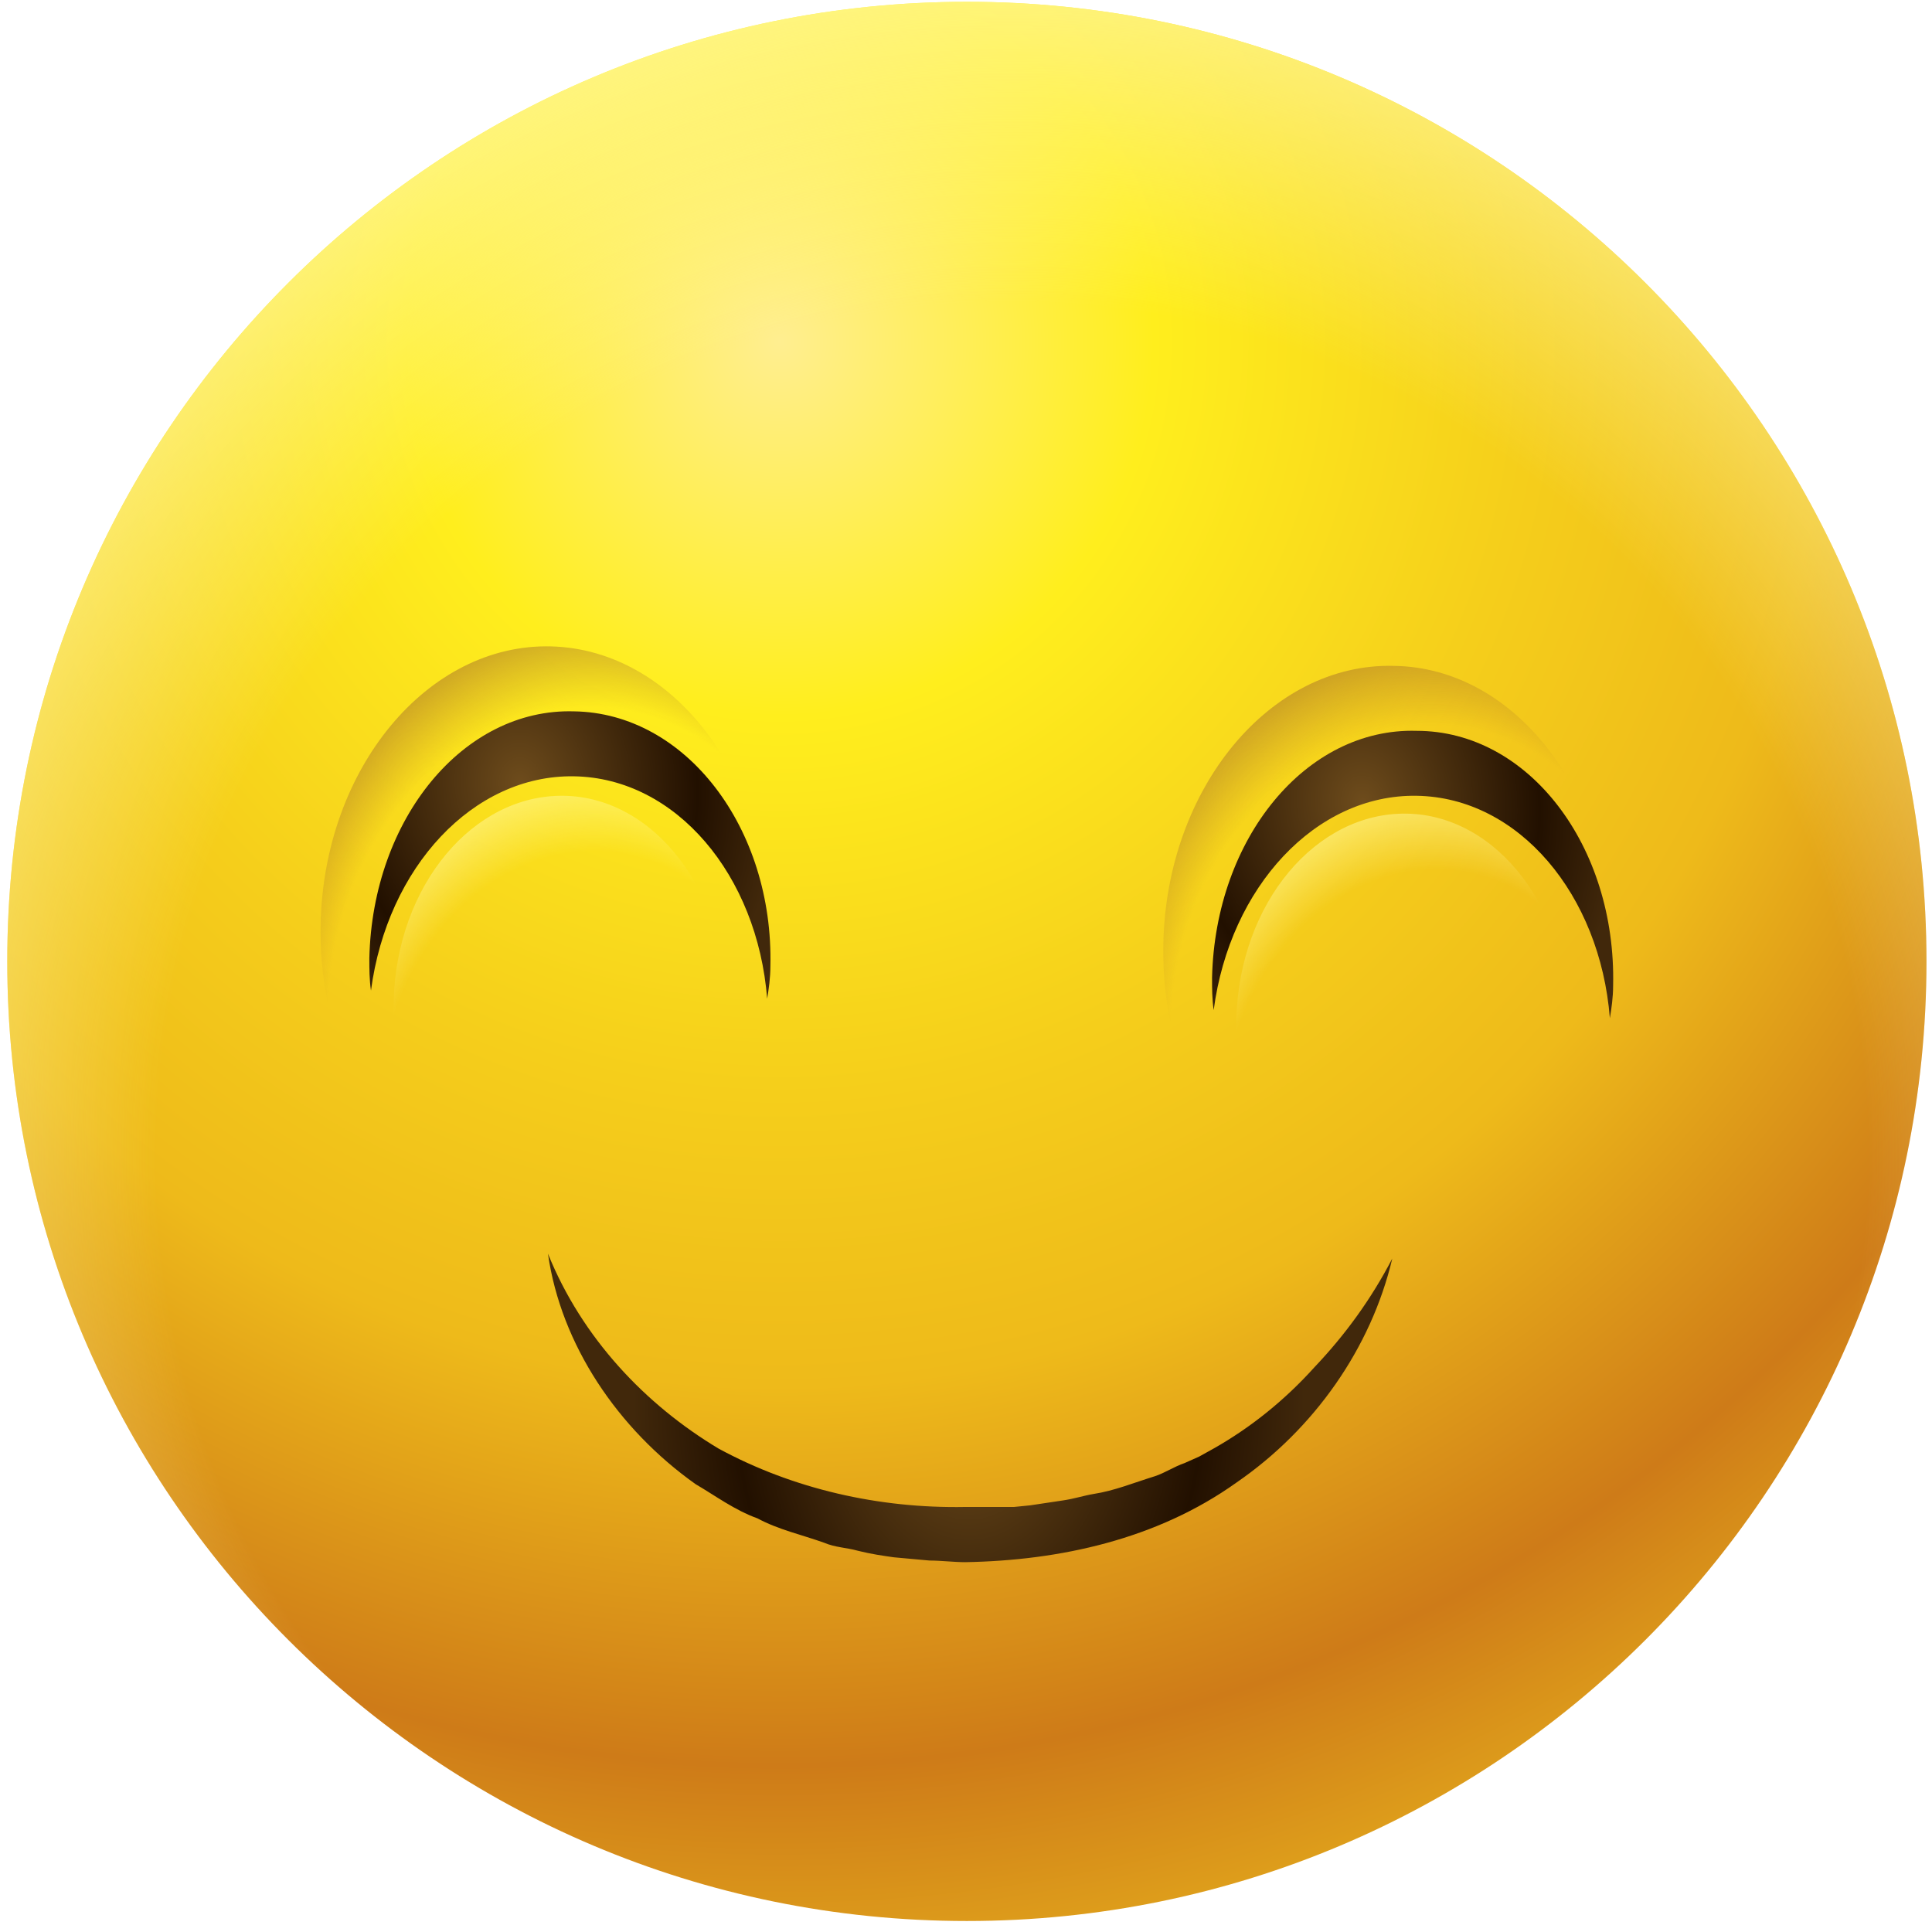
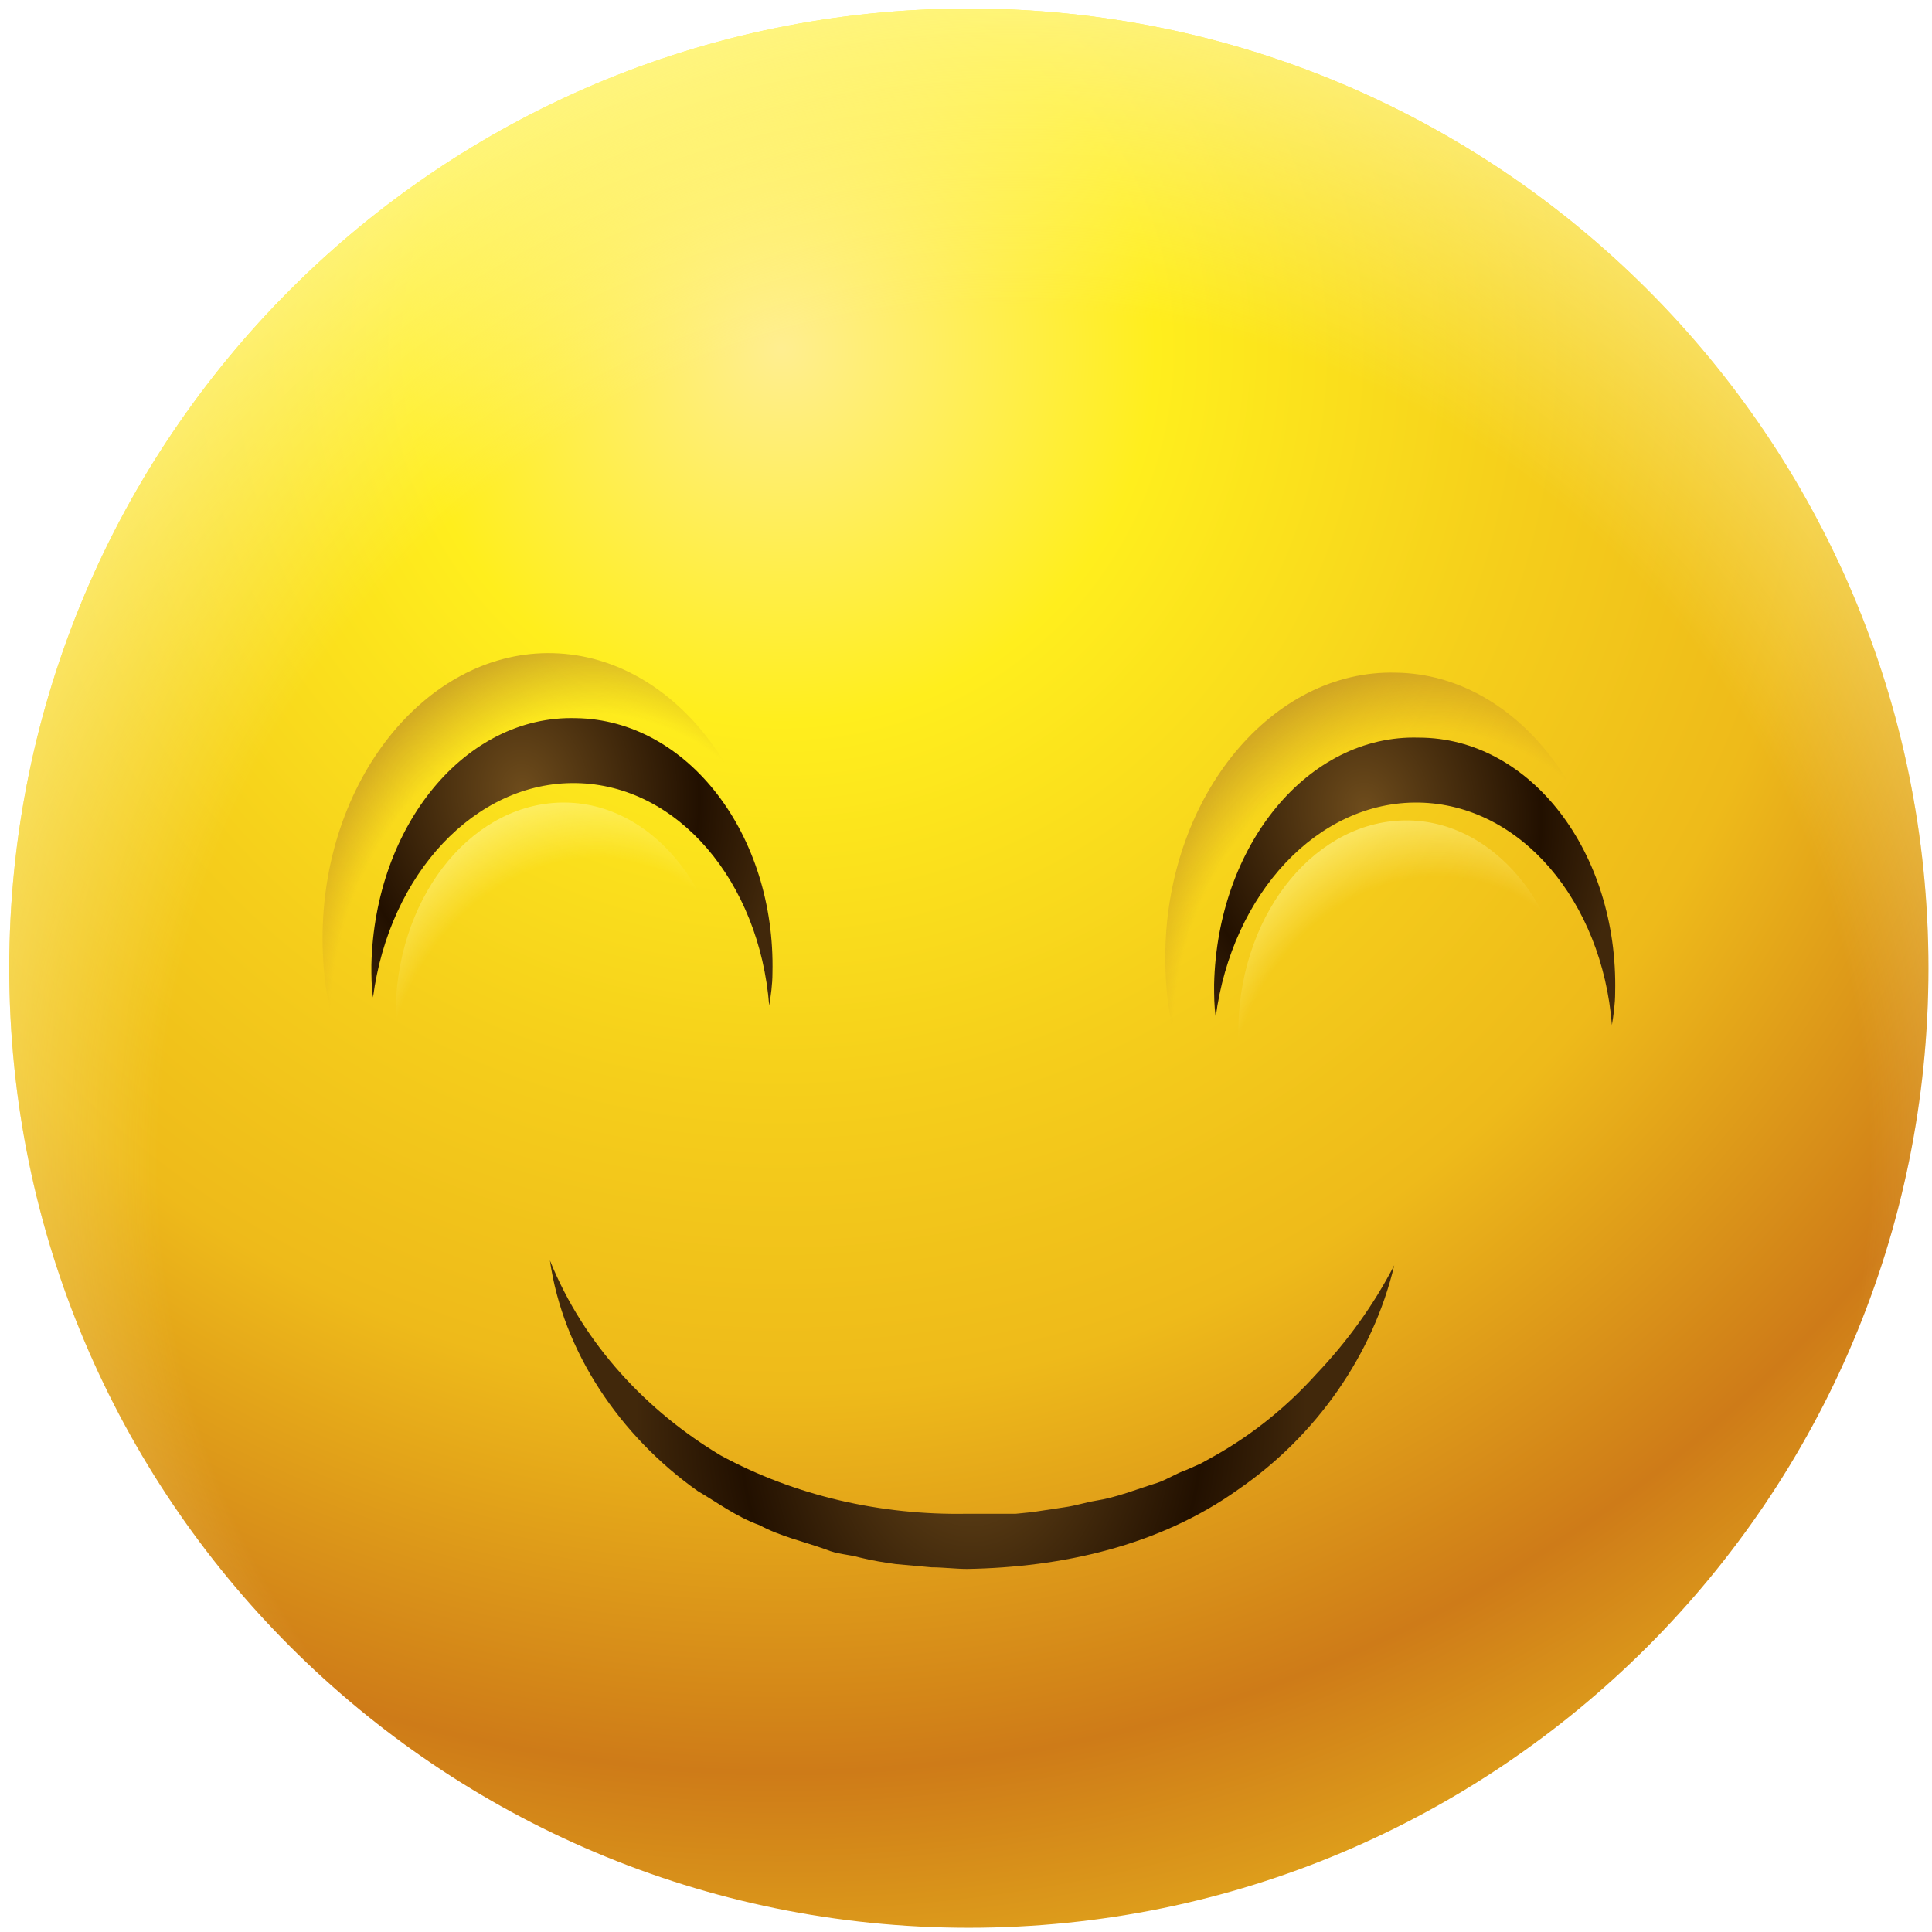
<svg xmlns="http://www.w3.org/2000/svg" width="151" height="151" viewBox="0 0 151 151" fill="none">
-   <path d="M75.568 150.141C116.99 150.141 150.568 116.562 150.568 75.141C150.568 33.719 116.99 0.141 75.568 0.141C34.147 0.141 0.568 33.719 0.568 75.141C0.568 116.562 34.147 150.141 75.568 150.141Z" fill="url(#paint0_radial)" />
-   <path d="M75.568 150.141C116.99 150.141 150.568 116.562 150.568 75.141C150.568 33.719 116.99 0.141 75.568 0.141C34.147 0.141 0.568 33.719 0.568 75.141C0.568 116.562 34.147 150.141 75.568 150.141Z" fill="url(#paint1_radial)" />
-   <path d="M125.95 74.506C126.203 62.323 118.589 52.171 108.944 52.044C99.3 51.79 91.178 61.562 90.924 73.745C90.67 85.927 98.284 96.08 107.929 96.334C117.701 96.46 125.696 86.816 125.95 74.506Z" fill="url(#paint2_radial)" />
-   <path d="M126.077 77.044C126.077 77.932 125.95 78.821 125.823 79.582C125.061 69.938 118.716 62.323 110.721 62.196C102.853 62.069 96.127 69.303 94.858 78.948C94.731 78.059 94.731 77.298 94.731 76.409C94.985 65.496 102.092 56.866 110.721 57.12C119.478 57.12 126.33 66.13 126.077 77.044Z" fill="url(#paint3_radial)" />
-   <path d="M122.522 80.217C122.776 71.207 117.066 63.719 109.959 63.592C102.852 63.465 96.888 70.572 96.634 79.582C96.38 88.592 102.091 96.08 109.198 96.207C116.431 96.46 122.269 89.227 122.522 80.217Z" fill="url(#paint4_radial)" />
-   <path d="M60.086 73.11C60.34 60.928 52.726 50.775 43.081 50.521C33.437 50.268 25.315 60.039 25.061 72.222C24.807 84.405 32.421 94.557 42.066 94.811C51.837 95.064 59.832 85.293 60.086 73.11Z" fill="url(#paint5_radial)" />
-   <path d="M60.212 75.521C60.212 76.41 60.086 77.298 59.959 78.059C59.197 68.415 52.852 60.8 44.857 60.674C36.989 60.547 30.263 67.78 28.994 77.425C28.867 76.537 28.867 75.775 28.867 74.887C29.121 63.973 36.228 55.344 44.857 55.597C53.613 55.724 60.466 64.735 60.212 75.521Z" fill="url(#paint6_radial)" />
-   <path d="M56.659 78.821C56.913 69.811 51.202 62.323 44.096 62.197C36.989 62.07 31.025 69.176 30.771 78.186C30.517 87.197 36.228 94.684 43.334 94.811C50.568 95.064 56.532 87.831 56.659 78.821Z" fill="url(#paint7_radial)" />
-   <path d="M42.827 97.983C45.492 104.582 50.441 109.785 56.152 113.212C61.99 116.384 68.716 117.907 75.441 117.78H77.979H79.249L80.517 117.653L83.056 117.273C83.944 117.146 84.705 116.892 85.467 116.765C87.117 116.511 88.639 115.877 90.289 115.369C91.05 115.115 91.812 114.608 92.573 114.354L93.716 113.846L94.858 113.212C97.776 111.562 100.441 109.405 102.726 106.867C105.137 104.328 107.167 101.537 108.817 98.364C107.167 105.344 102.726 111.689 96.634 115.877C90.416 120.318 82.802 121.968 75.441 122.095C74.553 122.095 73.538 121.968 72.65 121.968L69.858 121.714C68.969 121.587 68.081 121.46 67.066 121.207C66.177 120.953 65.289 120.953 64.401 120.572C62.624 119.938 60.847 119.557 59.198 118.669C57.421 118.034 55.898 116.892 54.375 116.004C48.284 111.689 43.842 105.09 42.827 97.983Z" fill="url(#paint8_radial)" />
+   <path d="M75.723 150.67C117.144 150.67 150.723 117.091 150.723 75.67C150.723 34.249 117.144 0.67 75.723 0.67C34.301 0.67 0.723 34.249 0.723 75.67C0.723 117.091 34.301 150.67 75.723 150.67Z" fill="url(#paint0_radial)" />
+   <path d="M75.723 150.67C117.144 150.67 150.723 117.091 150.723 75.67C150.723 34.249 117.144 0.67 75.723 0.67C34.301 0.67 0.723 34.249 0.723 75.67C0.723 117.091 34.301 150.67 75.723 150.67Z" fill="url(#paint1_radial)" />
+   <path d="M126.106 75.036C126.36 62.853 118.745 52.701 109.101 52.574C99.456 52.32 91.334 62.092 91.08 74.275C90.827 86.457 98.441 96.61 108.085 96.864C117.857 96.99 125.852 87.346 126.106 75.036Z" fill="url(#paint2_radial)" />
+   <path d="M126.236 77.575C126.236 78.463 126.109 79.352 125.982 80.113C125.221 70.468 118.875 62.854 110.88 62.727C103.012 62.6 96.287 69.834 95.017 79.478C94.891 78.59 94.891 77.829 94.891 76.94C95.144 66.027 102.251 57.397 110.88 57.651C119.637 57.651 126.49 66.661 126.236 77.575Z" fill="url(#paint3_radial)" />
+   <path d="M122.678 80.748C122.932 71.738 117.221 64.251 110.114 64.124C103.008 63.997 97.043 71.103 96.789 80.114C96.536 89.124 102.246 96.611 109.353 96.738C116.586 96.992 122.424 89.758 122.678 80.748Z" fill="url(#paint4_radial)" />
+   <path d="M60.242 73.64C60.496 61.457 52.882 51.304 43.237 51.051C33.593 50.797 25.471 60.569 25.217 72.751C24.963 84.934 32.578 95.086 42.222 95.34C51.994 95.594 59.989 85.822 60.242 73.64Z" fill="url(#paint5_radial)" />
+   <path d="M60.373 76.052C60.373 76.941 60.246 77.829 60.119 78.59C59.357 68.946 53.012 61.332 45.017 61.205C37.149 61.078 30.423 68.311 29.154 77.956C29.027 77.068 29.027 76.306 29.027 75.418C29.281 64.504 36.388 55.875 45.017 56.129C53.773 56.255 60.626 65.266 60.373 76.052Z" fill="url(#paint6_radial)" />
+   <path d="M56.814 79.352C57.068 70.341 51.358 62.854 44.251 62.727C37.144 62.6 31.18 69.707 30.926 78.717C30.672 87.727 36.383 95.215 43.49 95.341C50.723 95.595 56.688 88.362 56.814 79.352Z" fill="url(#paint7_radial)" />
+   <path d="M42.98 98.513C45.645 105.112 50.595 110.315 56.305 113.741C62.143 116.914 68.869 118.437 75.595 118.31H78.133H79.402L80.671 118.183L83.209 117.802C84.097 117.675 84.859 117.421 85.62 117.294C87.27 117.041 88.793 116.406 90.442 115.898C91.204 115.645 91.965 115.137 92.727 114.883L93.869 114.376L95.011 113.741C97.93 112.091 100.595 109.934 102.879 107.396C105.29 104.858 107.321 102.066 108.97 98.893C107.321 105.873 102.879 112.218 96.788 116.406C90.569 120.848 82.955 122.497 75.595 122.624C74.706 122.624 73.691 122.497 72.803 122.497L70.011 122.244C69.123 122.117 68.234 121.99 67.219 121.736C66.331 121.482 65.442 121.482 64.554 121.102C62.777 120.467 61.001 120.086 59.351 119.198C57.574 118.563 56.051 117.421 54.529 116.533C48.437 112.218 43.996 105.619 42.98 98.513Z" fill="url(#paint8_radial)" />
  <defs>
-     <radialGradient id="paint0_radial" cx="0" cy="0" r="1" gradientUnits="userSpaceOnUse" gradientTransform="translate(60.4688 27.5944) rotate(1.25241) scale(139.264)">
+     <radialGradient id="paint0_radial" cx="0" cy="0" r="1" gradientUnits="userSpaceOnUse" gradientTransform="translate(60.6231 28.1236) rotate(1.25241) scale(139.264)">
      <stop stop-color="#FFEE90" />
      <stop offset="0.207" stop-color="#FFEE1D" />
      <stop offset="0.417" stop-color="#F5CE1B" />
      <stop offset="0.578" stop-color="#EEBA1A" />
      <stop offset="0.788" stop-color="#CE7B18" />
      <stop offset="0.88" stop-color="#DC9A1B" />
      <stop offset="1" stop-color="#F1C720" />
    </radialGradient>
-     <radialGradient id="paint1_radial" cx="0" cy="0" r="1" gradientUnits="userSpaceOnUse" gradientTransform="translate(79.185 90.622) rotate(1.25241) scale(99.7788)">
+     <radialGradient id="paint1_radial" cx="0" cy="0" r="1" gradientUnits="userSpaceOnUse" gradientTransform="translate(79.3393 91.1513) rotate(1.25241) scale(99.7788)">
      <stop offset="0.676" stop-color="#FFF799" stop-opacity="0" />
      <stop offset="1" stop-color="#FFF799" />
    </radialGradient>
-     <radialGradient id="paint2_radial" cx="0" cy="0" r="1" gradientUnits="userSpaceOnUse" gradientTransform="translate(110.711 79.5936) rotate(-80.4763) scale(34.0768 28.3451)">
+     <radialGradient id="paint2_radial" cx="0" cy="0" r="1" gradientUnits="userSpaceOnUse" gradientTransform="translate(110.867 80.1236) rotate(-80.4763) scale(34.0768 28.3451)">
      <stop offset="0.676" stop-color="#A8722A" stop-opacity="0" />
      <stop offset="1" stop-color="#A8722A" />
    </radialGradient>
-     <radialGradient id="paint3_radial" cx="0" cy="0" r="1" gradientUnits="userSpaceOnUse" gradientTransform="translate(106.51 62.7194) rotate(82.9676) scale(23.8906 19.8716)">
+     <radialGradient id="paint3_radial" cx="0" cy="0" r="1" gradientUnits="userSpaceOnUse" gradientTransform="translate(106.669 63.2501) rotate(82.9676) scale(23.8906 19.8716)">
      <stop stop-color="#6E4C1C" />
      <stop offset="0.693" stop-color="#221000" />
      <stop offset="1" stop-color="#41280B" />
    </radialGradient>
-     <radialGradient id="paint4_radial" cx="0" cy="0" r="1" gradientUnits="userSpaceOnUse" gradientTransform="translate(111.267 86.7824) rotate(-80.4763) scale(27.961 23.258)">
+     <radialGradient id="paint4_radial" cx="0" cy="0" r="1" gradientUnits="userSpaceOnUse" gradientTransform="translate(111.423 87.3138) rotate(-80.4763) scale(27.961 23.258)">
      <stop offset="0.676" stop-color="#FFF799" stop-opacity="0" />
      <stop offset="1" stop-color="#FFF799" />
    </radialGradient>
-     <radialGradient id="paint5_radial" cx="0" cy="0" r="1" gradientUnits="userSpaceOnUse" gradientTransform="translate(44.8826 78.1523) rotate(-80.4763) scale(34.0768 28.3451)">
+     <radialGradient id="paint5_radial" cx="0" cy="0" r="1" gradientUnits="userSpaceOnUse" gradientTransform="translate(45.0389 78.6817) rotate(-80.4763) scale(34.0768 28.3451)">
      <stop offset="0.676" stop-color="#A8722A" stop-opacity="0" />
      <stop offset="1" stop-color="#A8722A" />
    </radialGradient>
-     <radialGradient id="paint6_radial" cx="0" cy="0" r="1" gradientUnits="userSpaceOnUse" gradientTransform="translate(40.6877 61.2857) rotate(82.9676) scale(23.8906 19.8716)">
+     <radialGradient id="paint6_radial" cx="0" cy="0" r="1" gradientUnits="userSpaceOnUse" gradientTransform="translate(40.8479 61.8167) rotate(82.9676) scale(23.8906 19.8716)">
      <stop stop-color="#6E4C1C" />
      <stop offset="0.693" stop-color="#221000" />
      <stop offset="1" stop-color="#41280B" />
    </radialGradient>
-     <radialGradient id="paint7_radial" cx="0" cy="0" r="1" gradientUnits="userSpaceOnUse" gradientTransform="translate(45.4388 85.341) rotate(-80.4763) scale(27.9612 23.2581)">
+     <radialGradient id="paint7_radial" cx="0" cy="0" r="1" gradientUnits="userSpaceOnUse" gradientTransform="translate(45.5941 85.8718) rotate(-80.4763) scale(27.9612 23.2581)">
      <stop offset="0.676" stop-color="#FFF799" stop-opacity="0" />
      <stop offset="1" stop-color="#FFF799" />
    </radialGradient>
-     <radialGradient id="paint8_radial" cx="0" cy="0" r="1" gradientUnits="userSpaceOnUse" gradientTransform="translate(75.7383 109.821) scale(26.175 34.4829)">
+     <radialGradient id="paint8_radial" cx="0" cy="0" r="1" gradientUnits="userSpaceOnUse" gradientTransform="translate(75.8916 110.35) scale(26.175 34.4829)">
      <stop stop-color="#6E4C1C" />
      <stop offset="0.693" stop-color="#221000" />
      <stop offset="1" stop-color="#41280B" />
    </radialGradient>
  </defs>
</svg>
